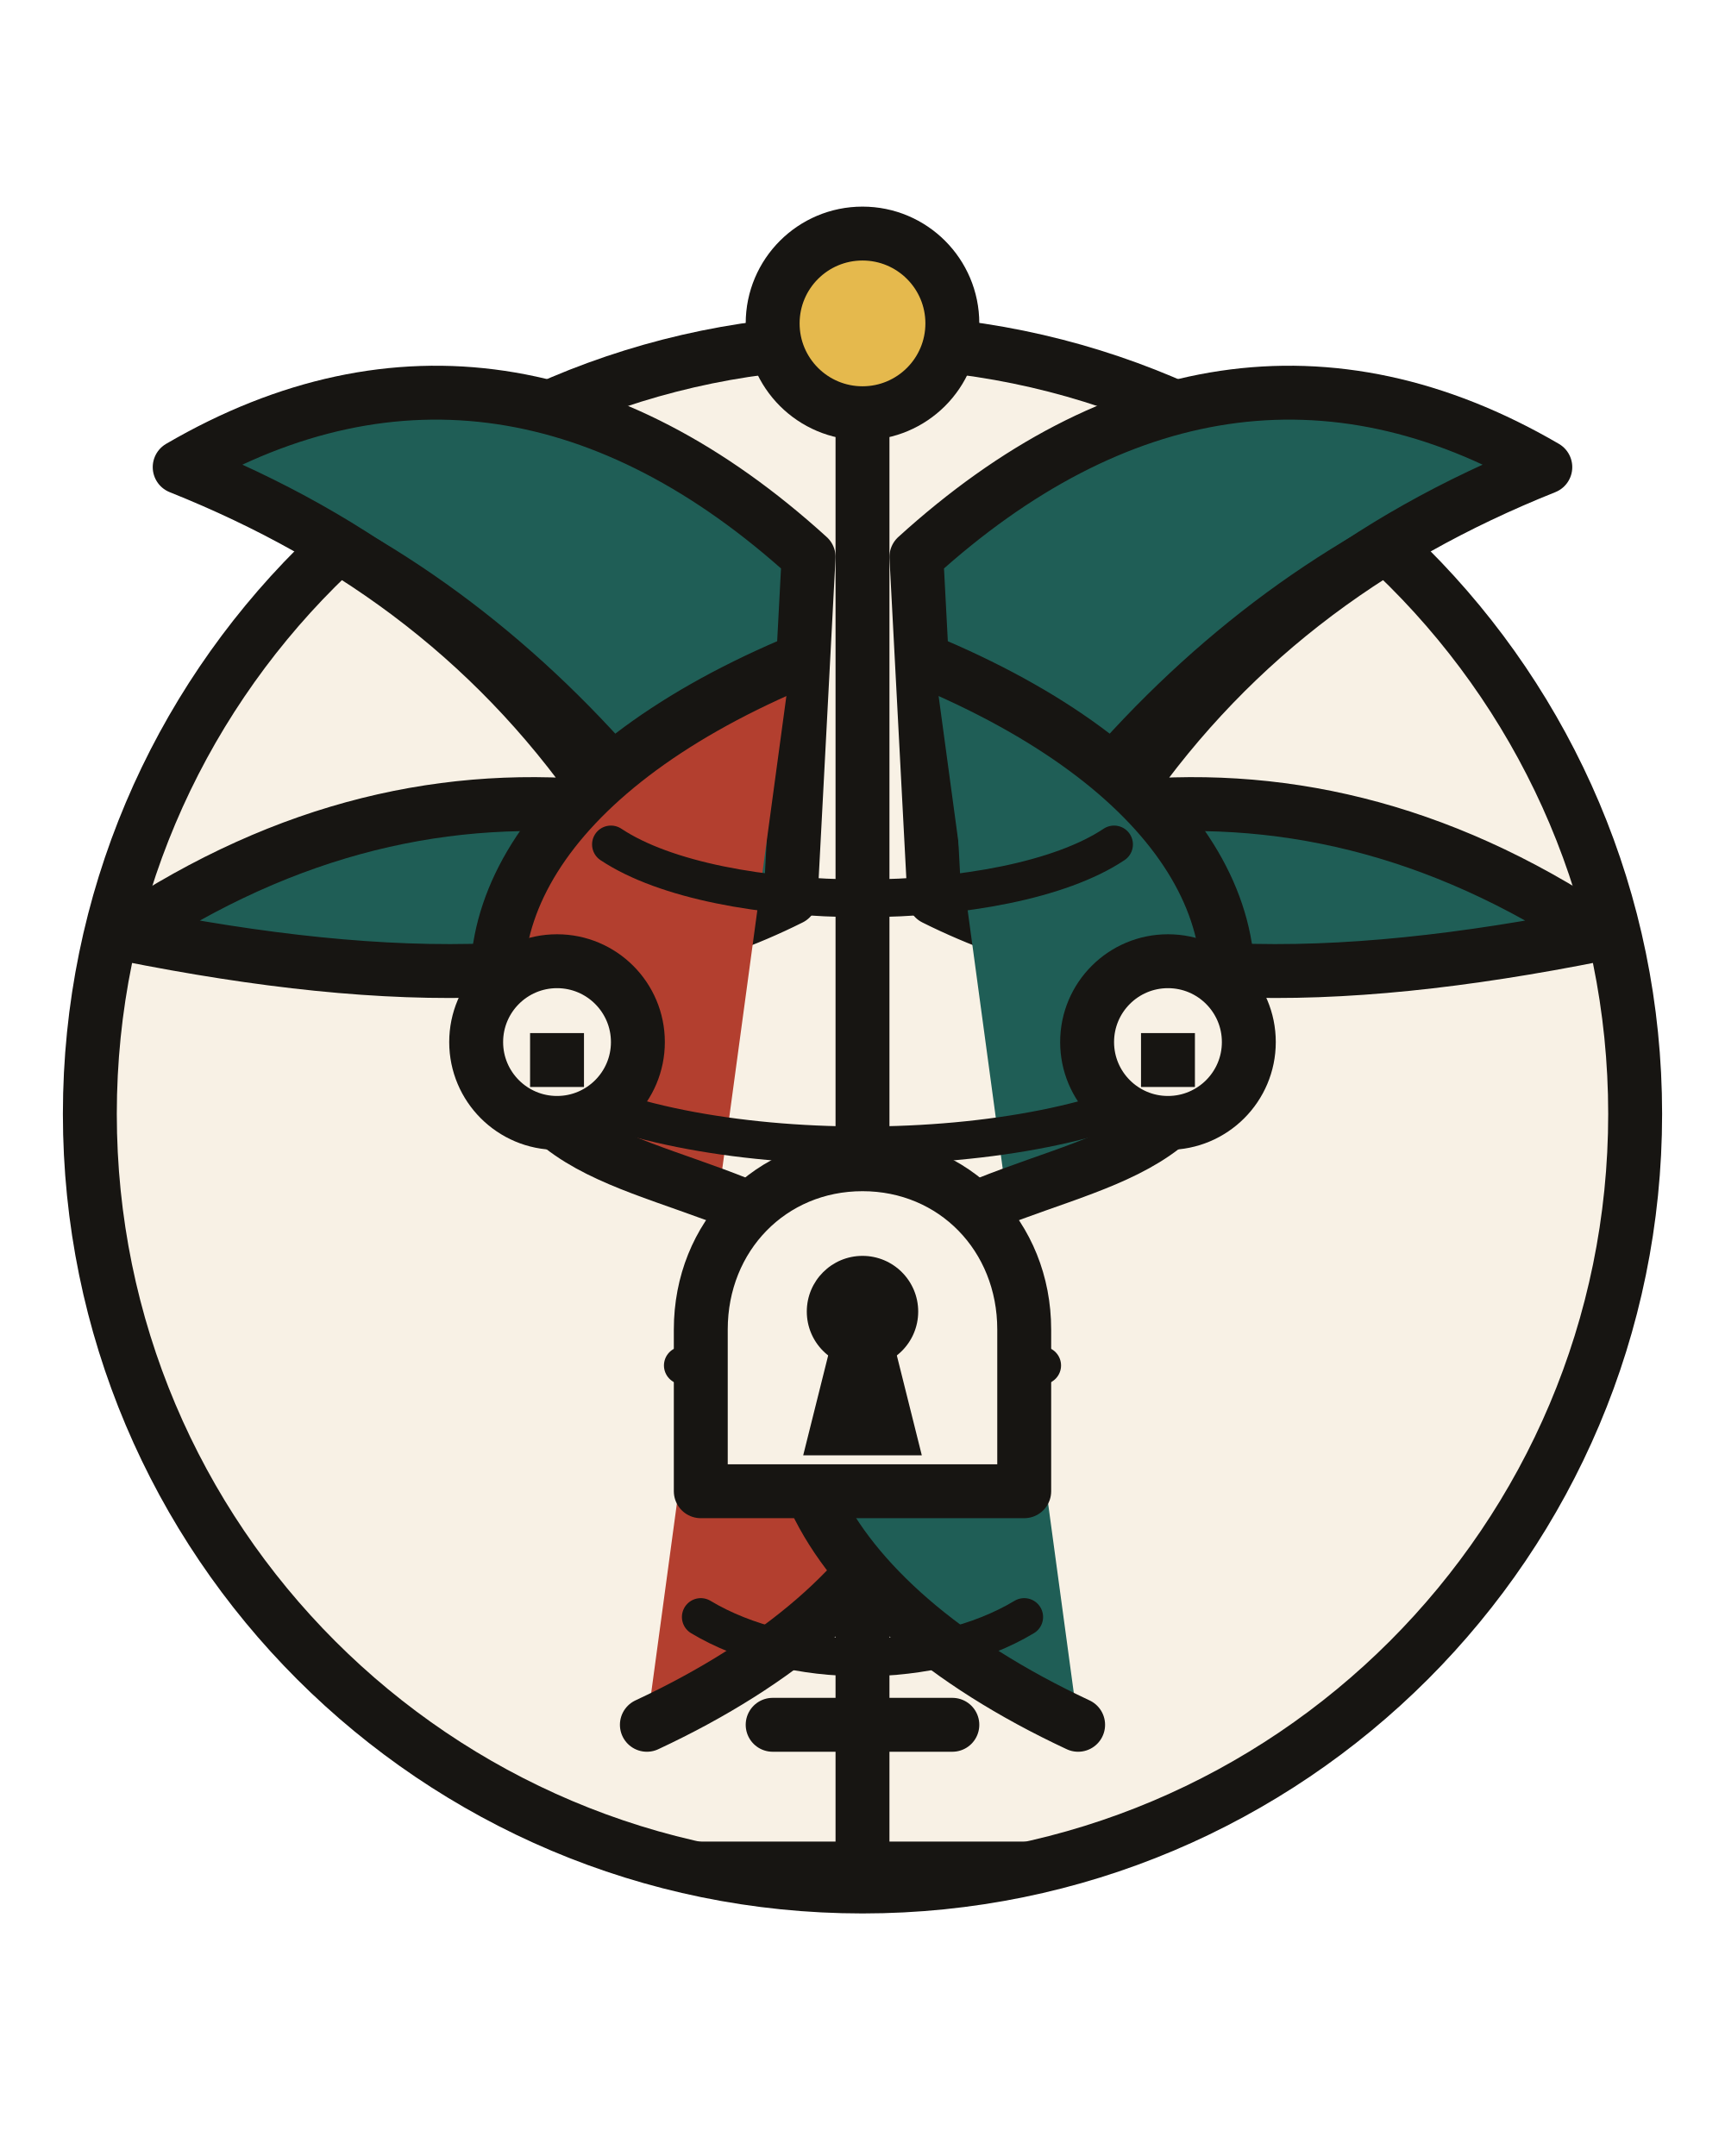
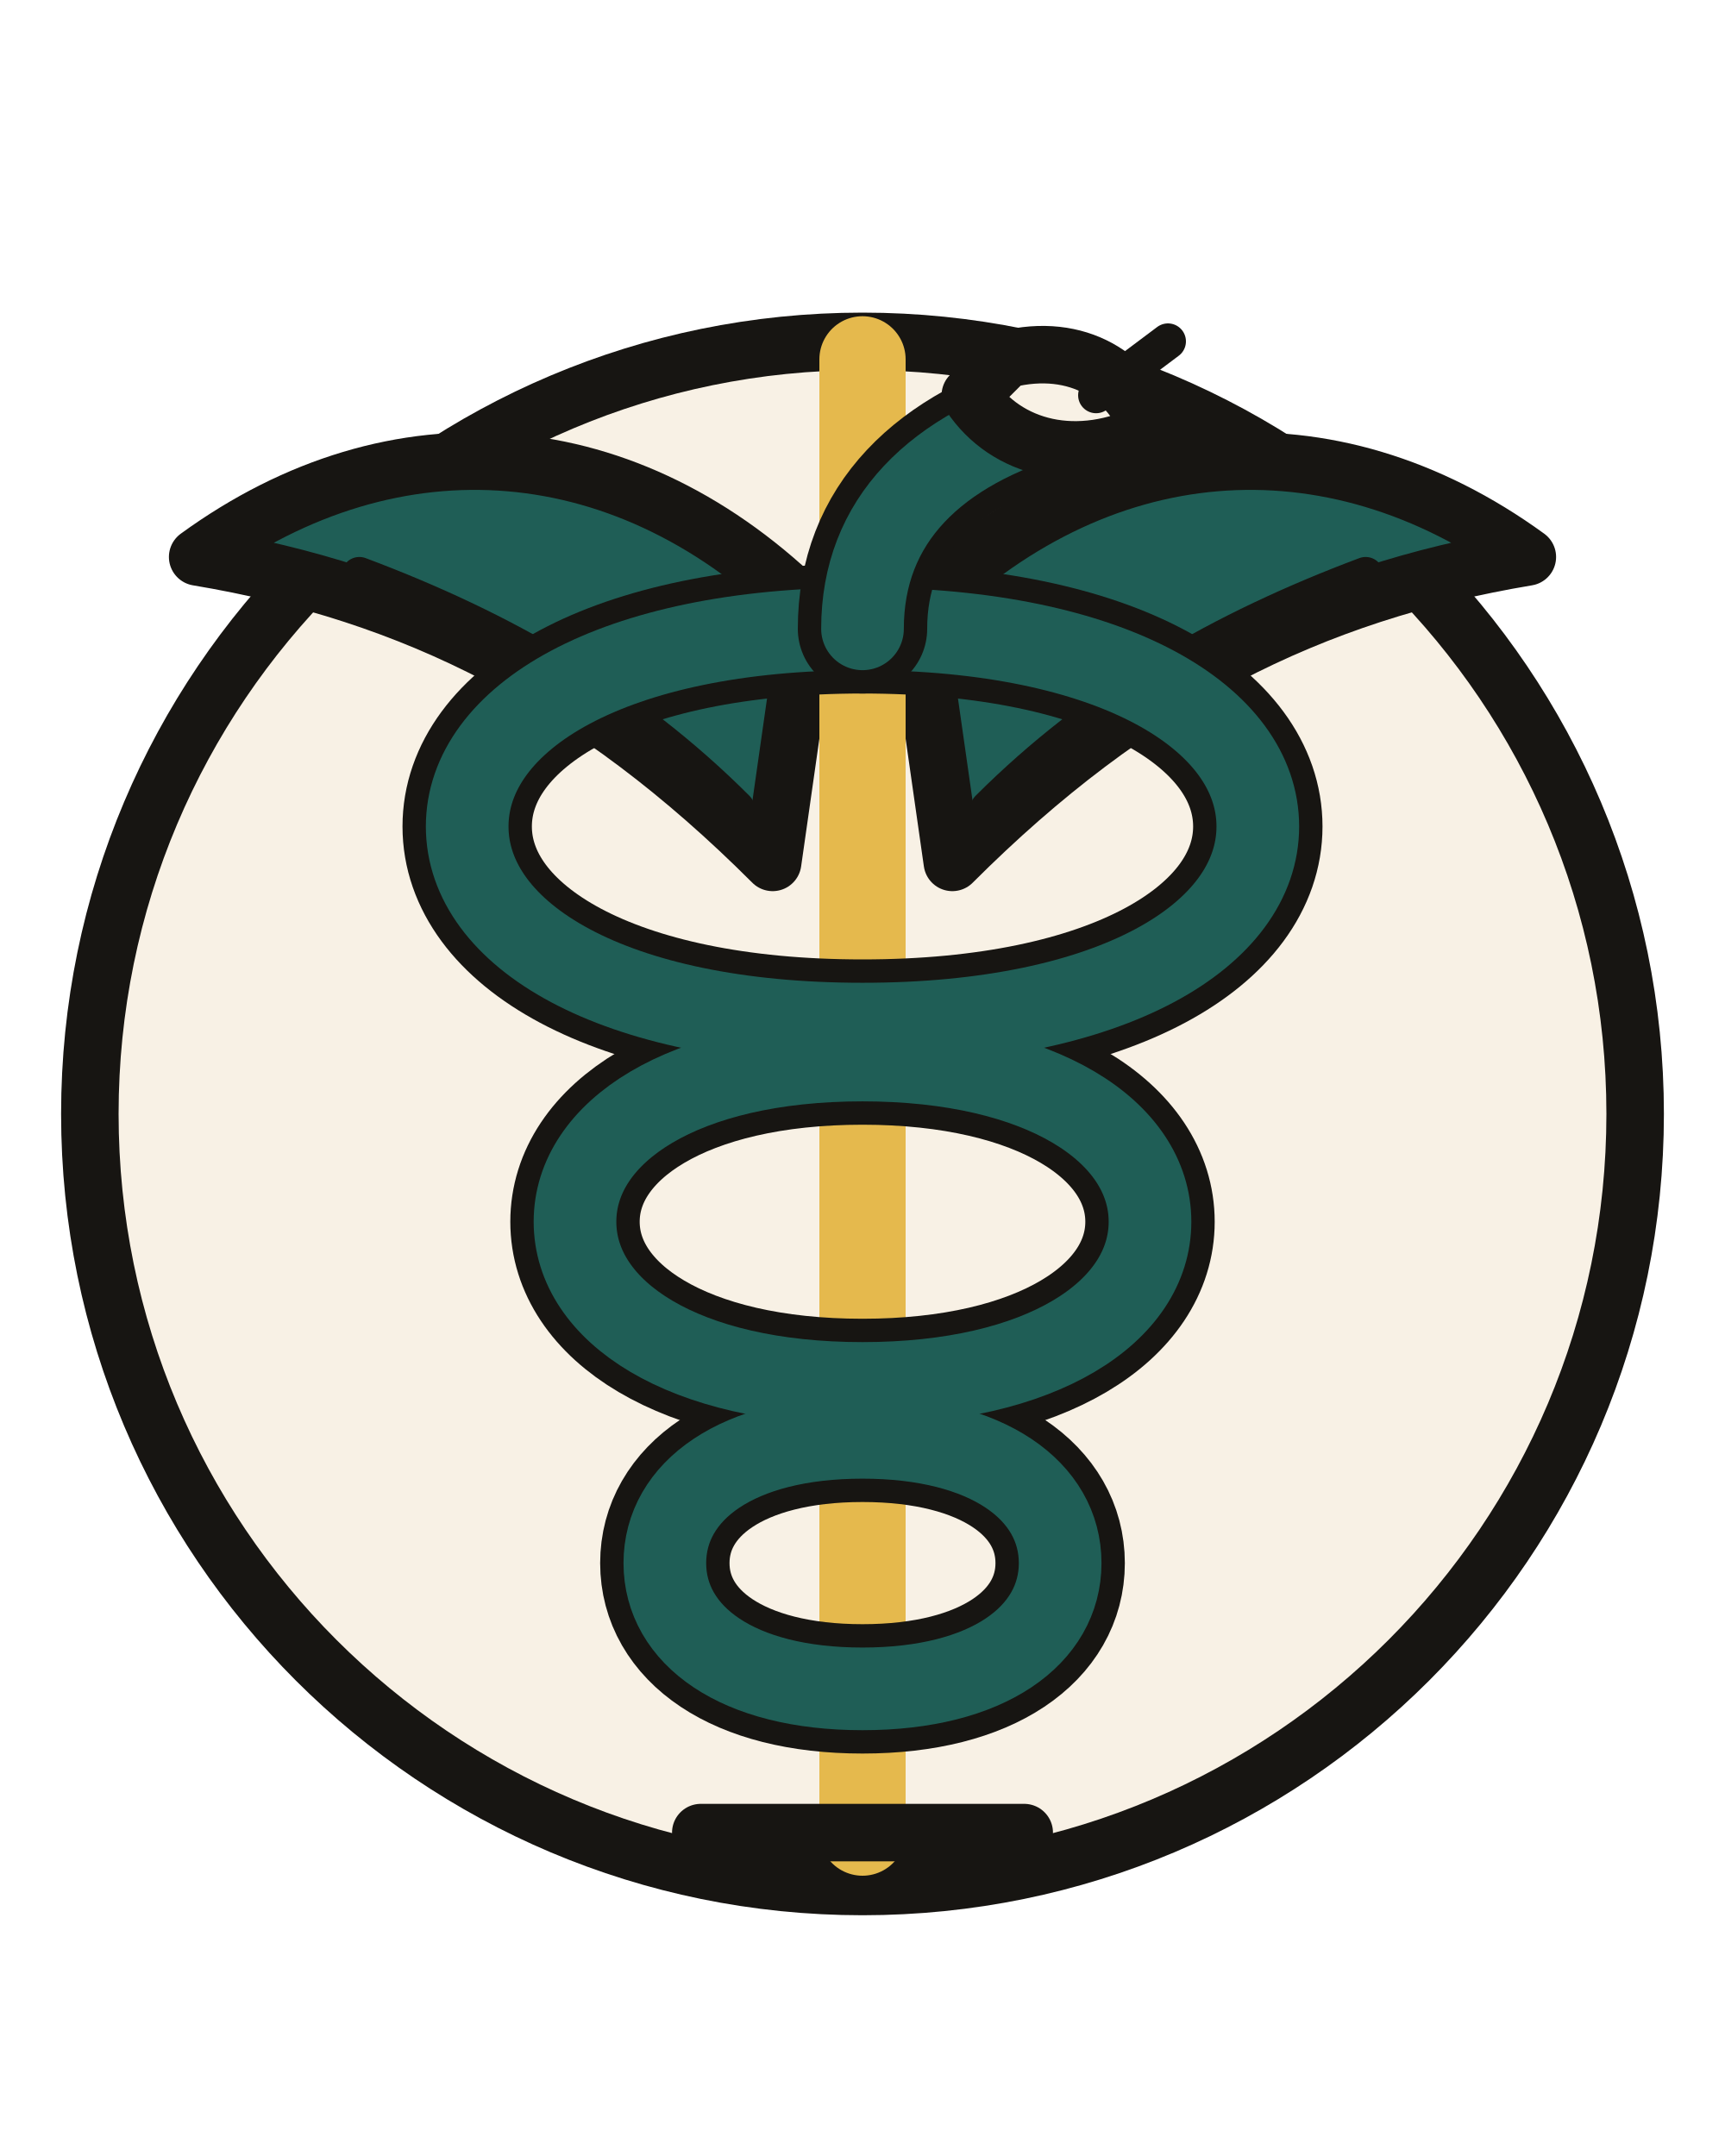
<svg xmlns="http://www.w3.org/2000/svg" viewBox="0 0 96 120" role="img" aria-labelledby="title desc">
  <defs>
    <style>
-       .ink{fill:none;stroke:#171512;stroke-width:3;stroke-linecap:round;stroke-linejoin:round}
-       .thin{fill:none;stroke:#171512;stroke-width:2.1;stroke-linecap:round;stroke-linejoin:round}
+       .ink{fill:none;stroke:#171512;stroke-width:3.2;stroke-linecap:round;stroke-linejoin:round}
+       .thin{fill:none;stroke:#171512;stroke-width:2;stroke-linecap:round;stroke-linejoin:round}
      .paper{fill:#f8f1e5}
      .teal{fill:#1f5e56}
-       .gold{fill:#e5b94d}
-       .red{fill:#b33f2f}
-       .black{fill:#171512}
+       .gold{stroke:#e5b94d}
+       .snake{fill:none;stroke:#1f5e56;stroke-width:4.6;stroke-linecap:round;stroke-linejoin:round}
+       .snake-shadow{fill:none;stroke:#171512;stroke-width:7.2;stroke-linecap:round;stroke-linejoin:round}
+       .staff{fill:none;stroke:#e5b94d;stroke-width:4.8;stroke-linecap:round}
    </style>
  </defs>
  <circle class="paper ink" cx="48" cy="62" r="43" />
-   <path class="gold ink" d="M48 16v88" />
-   <circle class="gold ink" cx="48" cy="18" r="5" />
-   <path class="ink" d="M39 104h18M43 96h10" />
-   <path class="teal ink" d="M45 31c-11-10-23-12-35-5 10 4 18 10 24 19-9-1-18 1-27 7 15 3 27 3 37-2z" />
-   <path class="teal ink" d="M51 31c11-10 23-12 35-5-10 4-18 10-24 19 9-1 18 1 27 7-15 3-27 3-37-2z" />
-   <path class="thin" d="M17 29c8 4 15 10 21 18M79 29c-8 4-15 10-21 18" />
-   <path class="red ink" d="M44 37c-14 6-19 15-15 23 3 6 12 5 19 11 8 7 3 18-12 25" />
-   <path class="teal ink" d="M52 37c14 6 19 15 15 23-3 6-12 5-19 11-8 7-3 18 12 25" />
-   <path class="thin" d="M34 47c6 4 22 4 28 0M30 60c8 5 28 5 36 0M38 76c6 4 14 4 20 0M39 90c5 3 13 3 18 0" />
-   <circle class="paper ink" cx="31" cy="58" r="4.5" />
-   <circle class="paper ink" cx="65" cy="58" r="4.5" />
-   <path class="black" d="M29.5 57.5h3v3h-3z" />
-   <path class="black" d="M63.5 57.5h3v3h-3z" />
-   <path class="paper ink" d="M39 74c0-5.2 3.9-9.2 9-9.2s9 4 9 9.2v9H39z" />
-   <circle class="black" cx="48" cy="73" r="3.1" />
-   <path class="black" d="M46.2 75h3.6l1.5 6h-6.6z" />
+   <path class="teal ink" d="M45 34C35 24 22 23 11 31c12 2 22 7 32 17z" />
+   <path class="teal ink" d="M51 34c10-10 23-11 34-3-12 2-22 7-32 17z" />
+   <path class="thin" d="M20 32c8 3 15 7 21 13M76 32c-8 3-15 7-21 13" />
+   <path class="staff" d="M48 20v82" />
+   <path class="ink" d="M39 102h18" />
+   <path class="snake-shadow" d="M48 94c-7 0-11-3-11-7s4-7 11-7 11 3 11 7-4 7-11 7z" />
+   <path class="snake-shadow" d="M48 77c-10 0-16-4-16-9s6-9 16-9 16 4 16 9-6 9-16 9z" />
+   <path class="snake-shadow" d="M48 57c-14 0-22-5-22-11s8-11 22-11 22 5 22 11-8 11-22 11z" />
+   <path class="snake" d="M48 94c-7 0-11-3-11-7s4-7 11-7 11 3 11 7-4 7-11 7z" />
+   <path class="snake" d="M48 77c-10 0-16-4-16-9s6-9 16-9 16 4 16 9-6 9-16 9z" />
+   <path class="snake" d="M48 57c-14 0-22-5-22-11s8-11 22-11 22 5 22 11-8 11-22 11z" />
+   <path class="snake-shadow" d="M48 35c0-6 4-10 11-12" />
+   <path class="snake" d="M48 35c0-6 4-10 11-12" />
+   <path class="paper ink" d="M56 20c4-1 7 1 8 4-4 2-8 1-10-2z" />
+   <path class="thin" d="M61 22l4-3" />
</svg>
